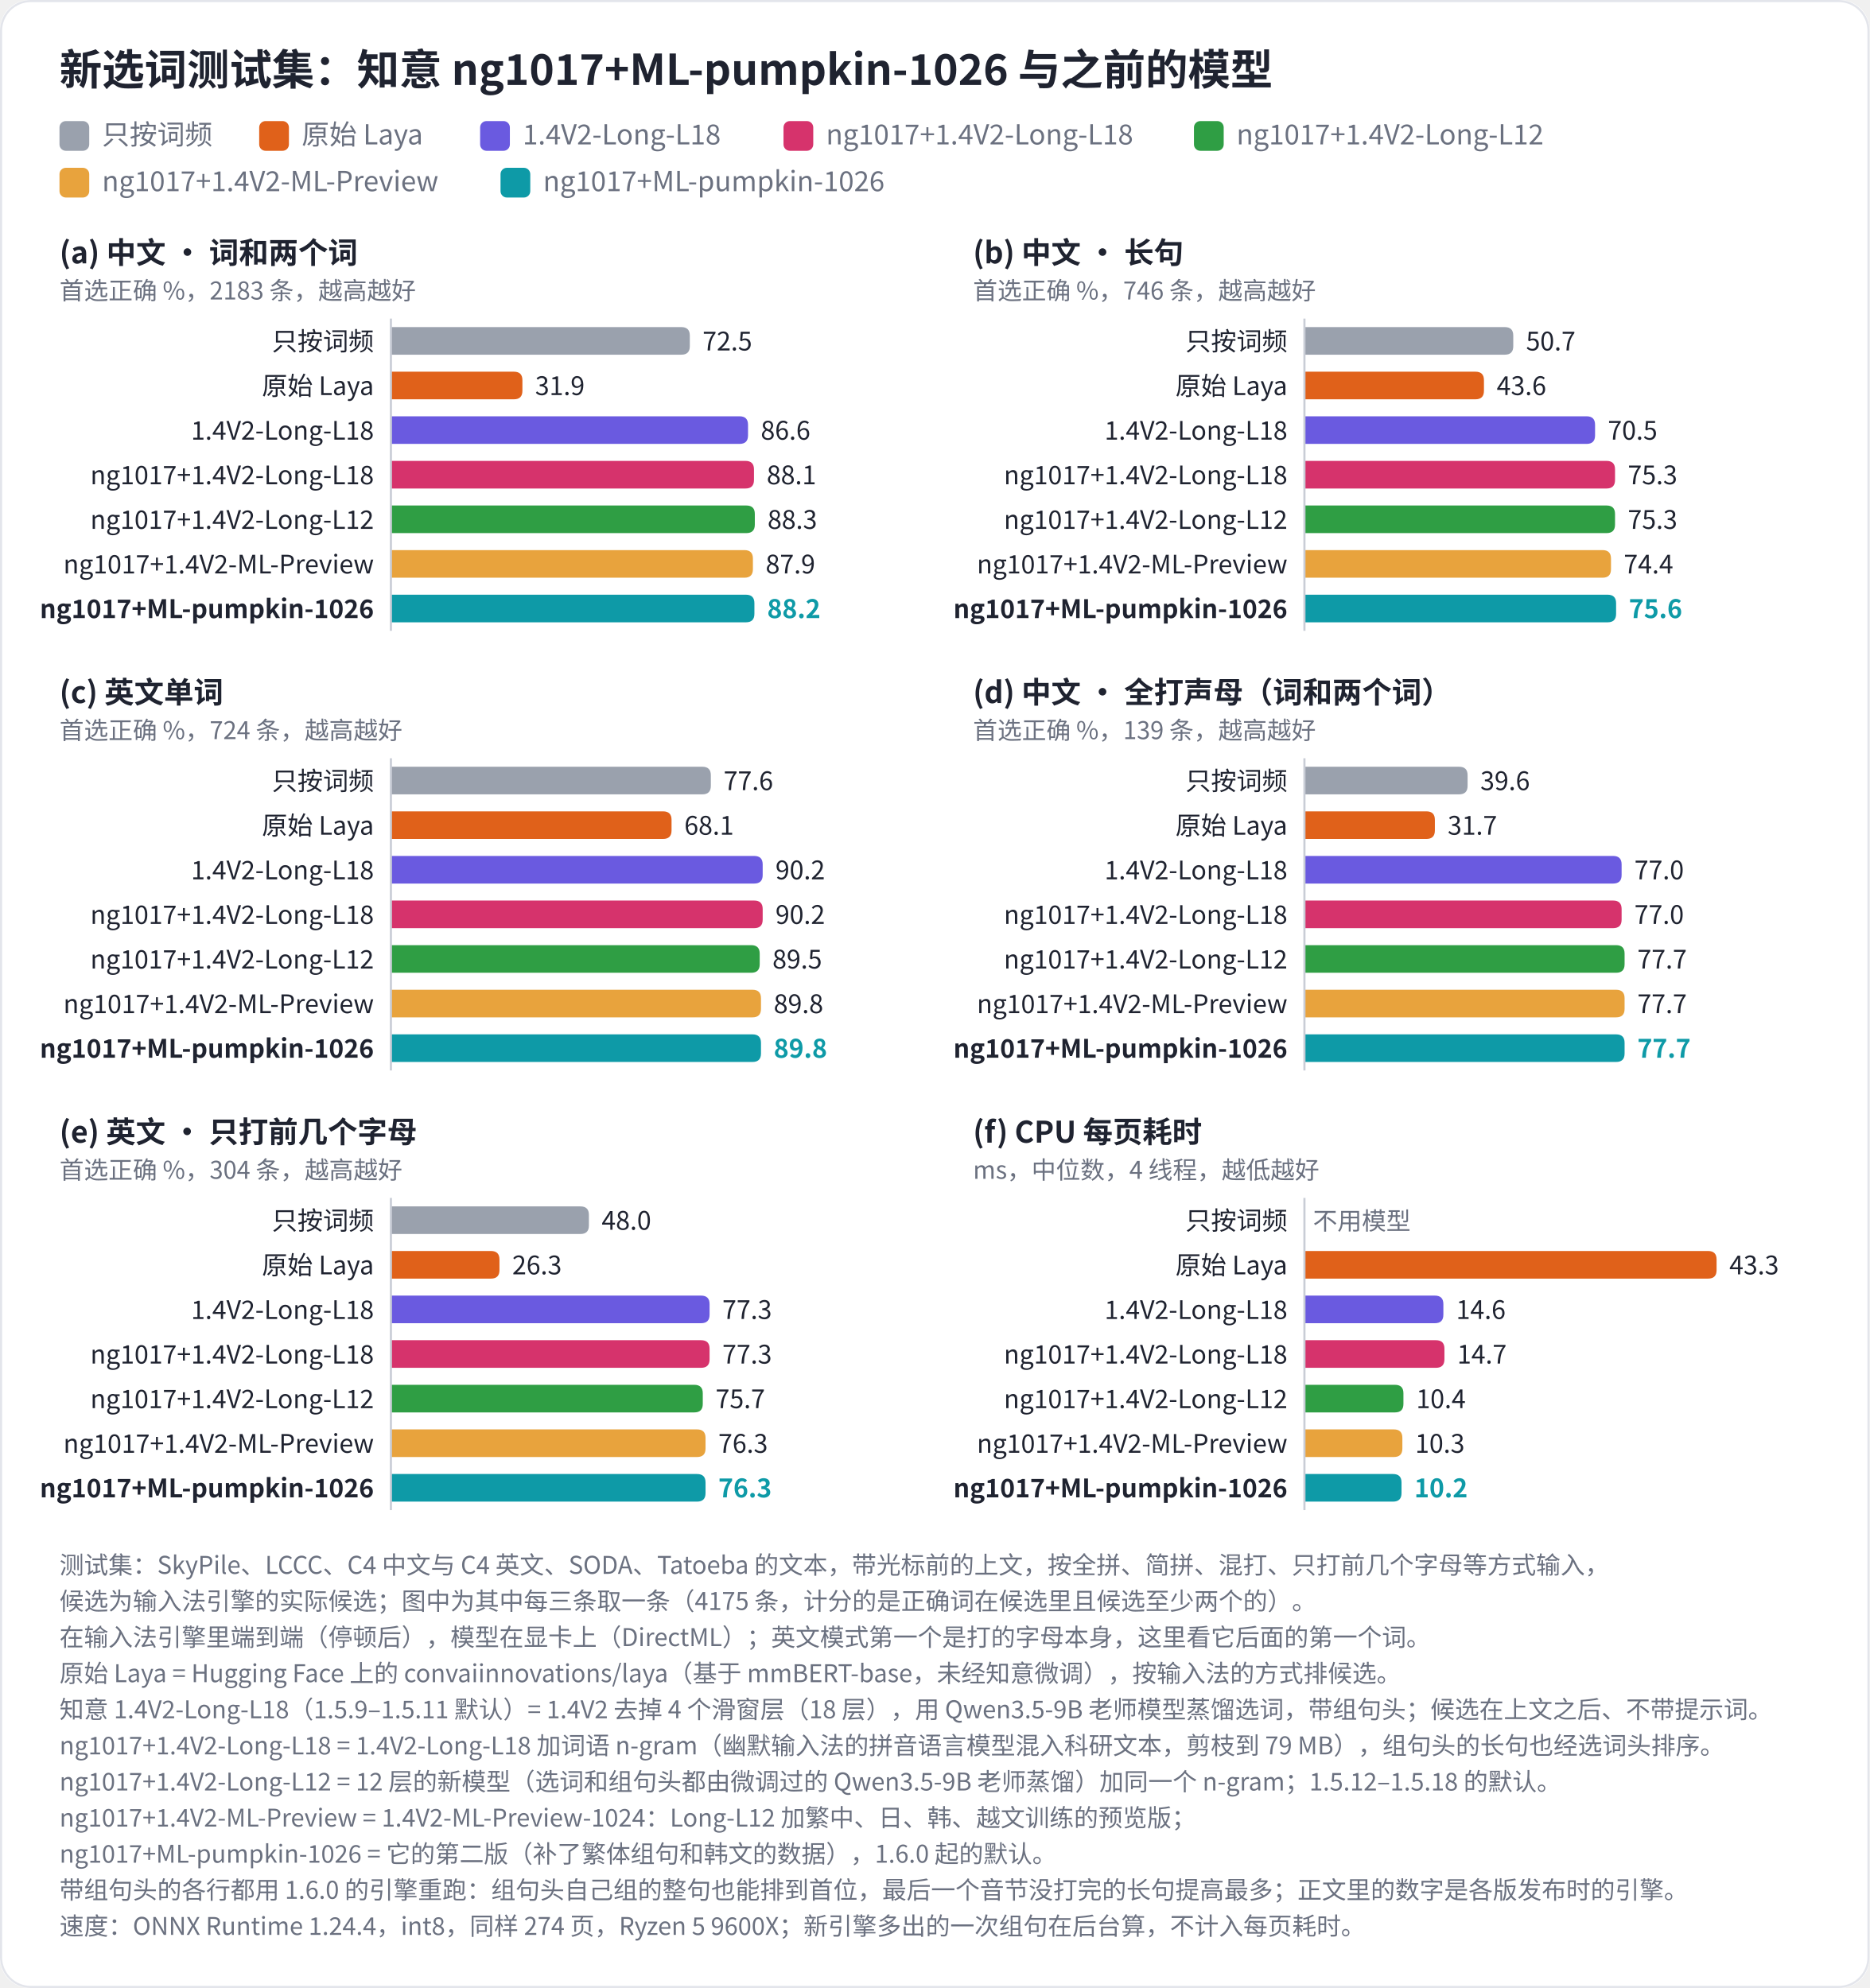
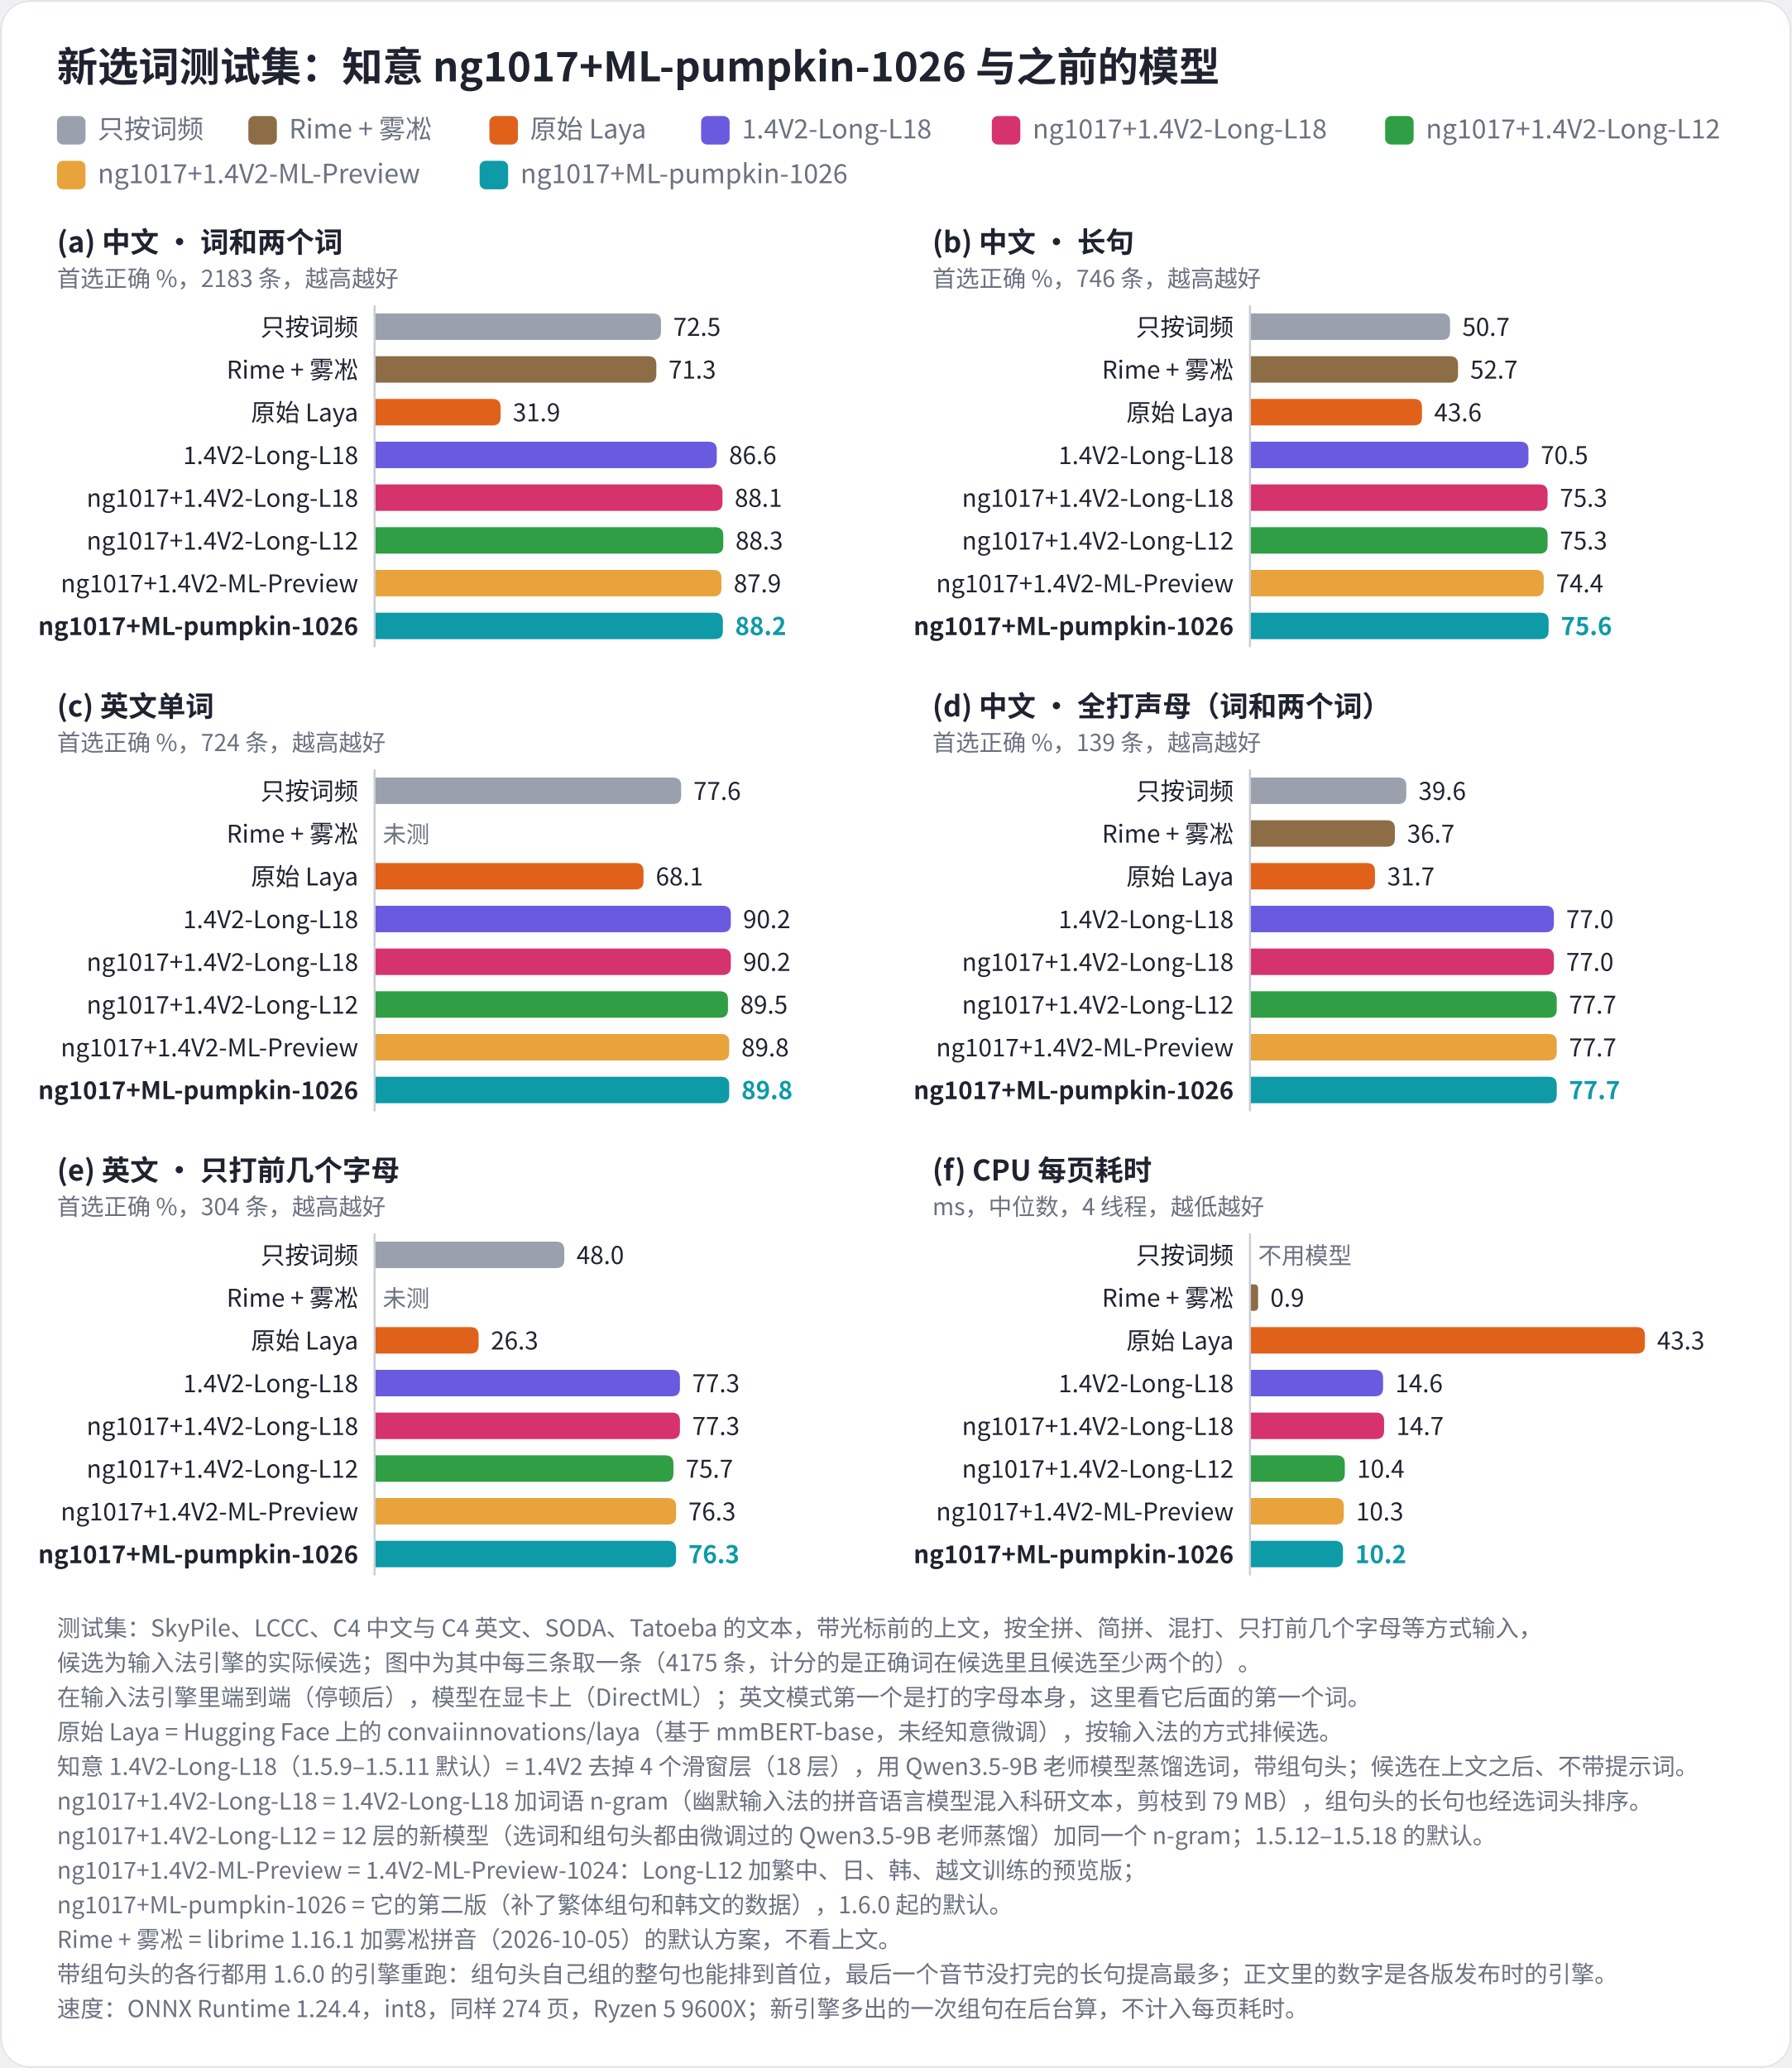
- <svg xmlns="http://www.w3.org/2000/svg" width="880" height="936" viewBox="0 0 880 936" font-family="'Microsoft YaHei','PingFang SC','Noto Sans CJK SC','Segoe UI',sans-serif">
-   <rect width="880" height="936" rx="14" fill="#FFFFFF" />
-   <rect x="0.5" y="0.5" width="879" height="935" rx="14" fill="none" stroke="#E3E5EB" />
+ <svg xmlns="http://www.w3.org/2000/svg" width="880" height="1016" viewBox="0 0 880 1016" font-family="'Microsoft YaHei','PingFang SC','Noto Sans CJK SC','Segoe UI',sans-serif">
+   <rect width="880" height="1016" rx="14" fill="#FFFFFF" />
+   <rect x="0.5" y="0.5" width="879" height="1015" rx="14" fill="none" stroke="#E3E5EB" />
  <text x="28" y="40" font-size="20" font-weight="700" fill="#1F2330">新选词测试集：知意 ng1017+ML-pumpkin-1026 与之前的模型</text>
  <rect x="28" y="57" width="14" height="14" rx="3" fill="#9AA1AD" />
  <text x="48" y="68" font-size="13" fill="#6B7180">只按词频</text>
-   <rect x="122" y="57" width="14" height="14" rx="3" fill="#E0611A" />
-   <text x="142" y="68" font-size="13" fill="#6B7180">原始 Laya</text>
-   <rect x="226.0" y="57" width="14" height="14" rx="3" fill="#6A5AE0" />
-   <text x="246.0" y="68" font-size="13" fill="#6B7180">1.4V2-Long-L18</text>
-   <rect x="368.8" y="57" width="14" height="14" rx="3" fill="#D6336C" />
-   <text x="388.8" y="68" font-size="13" fill="#6B7180">ng1017+1.4V2-Long-L18</text>
-   <rect x="562.0" y="57" width="14" height="14" rx="3" fill="#2F9E44" />
-   <text x="582.0" y="68" font-size="13" fill="#6B7180">ng1017+1.4V2-Long-L12</text>
+   <rect x="122" y="57" width="14" height="14" rx="3" fill="#8C6D46" />
+   <text x="142" y="68" font-size="13" fill="#6B7180">Rime + 雾凇</text>
+   <rect x="240.4" y="57" width="14" height="14" rx="3" fill="#E0611A" />
+   <text x="260.4" y="68" font-size="13" fill="#6B7180">原始 Laya</text>
+   <rect x="344.4" y="57" width="14" height="14" rx="3" fill="#6A5AE0" />
+   <text x="364.4" y="68" font-size="13" fill="#6B7180">1.4V2-Long-L18</text>
+   <rect x="487.2" y="57" width="14" height="14" rx="3" fill="#D6336C" />
+   <text x="507.2" y="68" font-size="13" fill="#6B7180">ng1017+1.4V2-Long-L18</text>
+   <rect x="680.4" y="57" width="14" height="14" rx="3" fill="#2F9E44" />
+   <text x="700.4" y="68" font-size="13" fill="#6B7180">ng1017+1.4V2-Long-L12</text>
  <rect x="28" y="79" width="14" height="14" rx="3" fill="#E8A33D" />
  <text x="48" y="90" font-size="13" fill="#6B7180">ng1017+1.4V2-ML-Preview</text>
  <rect x="235.6" y="79" width="14" height="14" rx="3" fill="#0E9AA7" />
  <text x="255.6" y="90" font-size="13" fill="#6B7180">ng1017+ML-pumpkin-1026</text>
  <text x="28" y="124" font-size="14" font-weight="700" fill="#1F2330">(a) 中文 · 词和两个词</text>
  <text x="28" y="141" font-size="11.5" fill="#6B7180">首选正确 %，2183 条，越高越好</text>
  <text x="176" y="165" font-size="12" text-anchor="end" font-weight="400" fill="#1F2330">只按词频</text>
  <path d="M184,154 H320.7 Q324.7,154 324.7,158.0 V163.0 Q324.7,167 320.7,167 H184 Z" fill="#9AA1AD" />
  <text x="330.7" y="165" font-size="12" font-weight="400" fill="#1F2330">72.5</text>
-   <text x="176" y="186" font-size="12" text-anchor="end" font-weight="400" fill="#1F2330">原始 Laya</text>
-   <path d="M184,175 H241.9 Q245.9,175 245.9,179.0 V184.0 Q245.9,188 241.9,188 H184 Z" fill="#E0611A" />
-   <text x="251.9" y="186" font-size="12" font-weight="400" fill="#1F2330">31.9</text>
-   <text x="176" y="207" font-size="12" text-anchor="end" font-weight="400" fill="#1F2330">1.4V2-Long-L18</text>
-   <path d="M184,196 H348.1 Q352.1,196 352.1,200.0 V205.0 Q352.1,209 348.1,209 H184 Z" fill="#6A5AE0" />
-   <text x="358.1" y="207" font-size="12" font-weight="400" fill="#1F2330">86.6</text>
-   <text x="176" y="228" font-size="12" text-anchor="end" font-weight="400" fill="#1F2330">ng1017+1.4V2-Long-L18</text>
-   <path d="M184,217 H350.9 Q354.9,217 354.9,221.0 V226.0 Q354.9,230 350.9,230 H184 Z" fill="#D6336C" />
-   <text x="360.9" y="228" font-size="12" font-weight="400" fill="#1F2330">88.1</text>
-   <text x="176" y="249" font-size="12" text-anchor="end" font-weight="400" fill="#1F2330">ng1017+1.4V2-Long-L12</text>
-   <path d="M184,238 H351.3 Q355.3,238 355.3,242.0 V247.0 Q355.3,251 351.3,251 H184 Z" fill="#2F9E44" />
-   <text x="361.3" y="249" font-size="12" font-weight="400" fill="#1F2330">88.3</text>
-   <text x="176" y="270" font-size="12" text-anchor="end" font-weight="400" fill="#1F2330">ng1017+1.4V2-ML-Preview</text>
-   <path d="M184,259 H350.4 Q354.4,259 354.4,263.0 V268.0 Q354.4,272 350.4,272 H184 Z" fill="#E8A33D" />
-   <text x="360.4" y="270" font-size="12" font-weight="400" fill="#1F2330">87.9</text>
-   <text x="176" y="291" font-size="12" text-anchor="end" font-weight="700" fill="#1F2330">ng1017+ML-pumpkin-1026</text>
-   <path d="M184,280 H351.1 Q355.1,280 355.1,284.0 V289.0 Q355.1,293 351.1,293 H184 Z" fill="#0E9AA7" />
-   <text x="361.1" y="291" font-size="12" font-weight="700" fill="#0E9AA7">88.2</text>
-   <line x1="184" y1="150" x2="184" y2="297" stroke="#C9CDD6" />
+   <text x="176" y="186" font-size="12" text-anchor="end" font-weight="400" fill="#1F2330">Rime + 雾凇</text>
+   <path d="M184,175 H318.4 Q322.4,175 322.4,179.0 V184.0 Q322.4,188 318.4,188 H184 Z" fill="#8C6D46" />
+   <text x="328.4" y="186" font-size="12" font-weight="400" fill="#1F2330">71.3</text>
+   <text x="176" y="207" font-size="12" text-anchor="end" font-weight="400" fill="#1F2330">原始 Laya</text>
+   <path d="M184,196 H241.9 Q245.9,196 245.9,200.0 V205.0 Q245.9,209 241.9,209 H184 Z" fill="#E0611A" />
+   <text x="251.9" y="207" font-size="12" font-weight="400" fill="#1F2330">31.9</text>
+   <text x="176" y="228" font-size="12" text-anchor="end" font-weight="400" fill="#1F2330">1.4V2-Long-L18</text>
+   <path d="M184,217 H348.1 Q352.1,217 352.1,221.0 V226.0 Q352.1,230 348.1,230 H184 Z" fill="#6A5AE0" />
+   <text x="358.1" y="228" font-size="12" font-weight="400" fill="#1F2330">86.6</text>
+   <text x="176" y="249" font-size="12" text-anchor="end" font-weight="400" fill="#1F2330">ng1017+1.4V2-Long-L18</text>
+   <path d="M184,238 H350.9 Q354.9,238 354.9,242.0 V247.0 Q354.9,251 350.9,251 H184 Z" fill="#D6336C" />
+   <text x="360.9" y="249" font-size="12" font-weight="400" fill="#1F2330">88.1</text>
+   <text x="176" y="270" font-size="12" text-anchor="end" font-weight="400" fill="#1F2330">ng1017+1.4V2-Long-L12</text>
+   <path d="M184,259 H351.3 Q355.3,259 355.3,263.0 V268.0 Q355.3,272 351.3,272 H184 Z" fill="#2F9E44" />
+   <text x="361.3" y="270" font-size="12" font-weight="400" fill="#1F2330">88.3</text>
+   <text x="176" y="291" font-size="12" text-anchor="end" font-weight="400" fill="#1F2330">ng1017+1.4V2-ML-Preview</text>
+   <path d="M184,280 H350.4 Q354.4,280 354.4,284.0 V289.0 Q354.4,293 350.4,293 H184 Z" fill="#E8A33D" />
+   <text x="360.4" y="291" font-size="12" font-weight="400" fill="#1F2330">87.9</text>
+   <text x="176" y="312" font-size="12" text-anchor="end" font-weight="700" fill="#1F2330">ng1017+ML-pumpkin-1026</text>
+   <path d="M184,301 H351.1 Q355.1,301 355.1,305.0 V310.0 Q355.1,314 351.1,314 H184 Z" fill="#0E9AA7" />
+   <text x="361.1" y="312" font-size="12" font-weight="700" fill="#0E9AA7">88.2</text>
+   <line x1="184" y1="150" x2="184" y2="318" stroke="#C9CDD6" />
  <text x="458" y="124" font-size="14" font-weight="700" fill="#1F2330">(b) 中文 · 长句</text>
  <text x="458" y="141" font-size="11.5" fill="#6B7180">首选正确 %，746 条，越高越好</text>
  <text x="606" y="165" font-size="12" text-anchor="end" font-weight="400" fill="#1F2330">只按词频</text>
  <path d="M614,154 H708.3 Q712.3,154 712.3,158.0 V163.0 Q712.3,167 708.3,167 H614 Z" fill="#9AA1AD" />
  <text x="718.3" y="165" font-size="12" font-weight="400" fill="#1F2330">50.7</text>
-   <text x="606" y="186" font-size="12" text-anchor="end" font-weight="400" fill="#1F2330">原始 Laya</text>
-   <path d="M614,175 H694.5 Q698.5,175 698.5,179.0 V184.0 Q698.5,188 694.5,188 H614 Z" fill="#E0611A" />
-   <text x="704.5" y="186" font-size="12" font-weight="400" fill="#1F2330">43.6</text>
-   <text x="606" y="207" font-size="12" text-anchor="end" font-weight="400" fill="#1F2330">1.4V2-Long-L18</text>
-   <path d="M614,196 H746.8 Q750.8,196 750.8,200.0 V205.0 Q750.8,209 746.8,209 H614 Z" fill="#6A5AE0" />
-   <text x="756.8" y="207" font-size="12" font-weight="400" fill="#1F2330">70.5</text>
-   <text x="606" y="228" font-size="12" text-anchor="end" font-weight="400" fill="#1F2330">ng1017+1.4V2-Long-L18</text>
-   <path d="M614,217 H756.2 Q760.2,217 760.2,221.0 V226.0 Q760.2,230 756.2,230 H614 Z" fill="#D6336C" />
-   <text x="766.2" y="228" font-size="12" font-weight="400" fill="#1F2330">75.3</text>
-   <text x="606" y="249" font-size="12" text-anchor="end" font-weight="400" fill="#1F2330">ng1017+1.4V2-Long-L12</text>
-   <path d="M614,238 H756.2 Q760.2,238 760.2,242.0 V247.0 Q760.2,251 756.2,251 H614 Z" fill="#2F9E44" />
+   <text x="606" y="186" font-size="12" text-anchor="end" font-weight="400" fill="#1F2330">Rime + 雾凇</text>
+   <path d="M614,175 H712.2 Q716.2,175 716.2,179.0 V184.0 Q716.2,188 712.2,188 H614 Z" fill="#8C6D46" />
+   <text x="722.2" y="186" font-size="12" font-weight="400" fill="#1F2330">52.7</text>
+   <text x="606" y="207" font-size="12" text-anchor="end" font-weight="400" fill="#1F2330">原始 Laya</text>
+   <path d="M614,196 H694.5 Q698.5,196 698.5,200.0 V205.0 Q698.5,209 694.5,209 H614 Z" fill="#E0611A" />
+   <text x="704.5" y="207" font-size="12" font-weight="400" fill="#1F2330">43.6</text>
+   <text x="606" y="228" font-size="12" text-anchor="end" font-weight="400" fill="#1F2330">1.4V2-Long-L18</text>
+   <path d="M614,217 H746.8 Q750.8,217 750.8,221.0 V226.0 Q750.8,230 746.8,230 H614 Z" fill="#6A5AE0" />
+   <text x="756.8" y="228" font-size="12" font-weight="400" fill="#1F2330">70.5</text>
+   <text x="606" y="249" font-size="12" text-anchor="end" font-weight="400" fill="#1F2330">ng1017+1.4V2-Long-L18</text>
+   <path d="M614,238 H756.2 Q760.2,238 760.2,242.0 V247.0 Q760.2,251 756.2,251 H614 Z" fill="#D6336C" />
  <text x="766.2" y="249" font-size="12" font-weight="400" fill="#1F2330">75.3</text>
-   <text x="606" y="270" font-size="12" text-anchor="end" font-weight="400" fill="#1F2330">ng1017+1.4V2-ML-Preview</text>
-   <path d="M614,259 H754.3 Q758.3,259 758.3,263.0 V268.0 Q758.3,272 754.3,272 H614 Z" fill="#E8A33D" />
-   <text x="764.3" y="270" font-size="12" font-weight="400" fill="#1F2330">74.4</text>
-   <text x="606" y="291" font-size="12" text-anchor="end" font-weight="700" fill="#1F2330">ng1017+ML-pumpkin-1026</text>
-   <path d="M614,280 H756.7 Q760.7,280 760.7,284.0 V289.0 Q760.7,293 756.7,293 H614 Z" fill="#0E9AA7" />
-   <text x="766.7" y="291" font-size="12" font-weight="700" fill="#0E9AA7">75.6</text>
-   <line x1="614" y1="150" x2="614" y2="297" stroke="#C9CDD6" />
-   <text x="28" y="331" font-size="14" font-weight="700" fill="#1F2330">(c) 英文单词</text>
-   <text x="28" y="348" font-size="11.5" fill="#6B7180">首选正确 %，724 条，越高越好</text>
-   <text x="176" y="372" font-size="12" text-anchor="end" font-weight="400" fill="#1F2330">只按词频</text>
-   <path d="M184,361 H330.6 Q334.6,361 334.6,365.0 V370.0 Q334.6,374 330.6,374 H184 Z" fill="#9AA1AD" />
-   <text x="340.6" y="372" font-size="12" font-weight="400" fill="#1F2330">77.6</text>
-   <text x="176" y="393" font-size="12" text-anchor="end" font-weight="400" fill="#1F2330">原始 Laya</text>
-   <path d="M184,382 H312.1 Q316.1,382 316.1,386.0 V391.0 Q316.1,395 312.1,395 H184 Z" fill="#E0611A" />
-   <text x="322.1" y="393" font-size="12" font-weight="400" fill="#1F2330">68.1</text>
-   <text x="176" y="414" font-size="12" text-anchor="end" font-weight="400" fill="#1F2330">1.4V2-Long-L18</text>
-   <path d="M184,403 H355.0 Q359.0,403 359.0,407.0 V412.0 Q359.0,416 355.0,416 H184 Z" fill="#6A5AE0" />
-   <text x="365.0" y="414" font-size="12" font-weight="400" fill="#1F2330">90.2</text>
-   <text x="176" y="435" font-size="12" text-anchor="end" font-weight="400" fill="#1F2330">ng1017+1.4V2-Long-L18</text>
-   <path d="M184,424 H355.0 Q359.0,424 359.0,428.0 V433.0 Q359.0,437 355.0,437 H184 Z" fill="#D6336C" />
-   <text x="365.0" y="435" font-size="12" font-weight="400" fill="#1F2330">90.2</text>
-   <text x="176" y="456" font-size="12" text-anchor="end" font-weight="400" fill="#1F2330">ng1017+1.4V2-Long-L12</text>
-   <path d="M184,445 H353.6 Q357.6,445 357.6,449.0 V454.0 Q357.6,458 353.6,458 H184 Z" fill="#2F9E44" />
-   <text x="363.6" y="456" font-size="12" font-weight="400" fill="#1F2330">89.5</text>
-   <text x="176" y="477" font-size="12" text-anchor="end" font-weight="400" fill="#1F2330">ng1017+1.4V2-ML-Preview</text>
-   <path d="M184,466 H354.2 Q358.2,466 358.2,470.0 V475.0 Q358.2,479 354.2,479 H184 Z" fill="#E8A33D" />
-   <text x="364.2" y="477" font-size="12" font-weight="400" fill="#1F2330">89.8</text>
-   <text x="176" y="498" font-size="12" text-anchor="end" font-weight="700" fill="#1F2330">ng1017+ML-pumpkin-1026</text>
-   <path d="M184,487 H354.2 Q358.2,487 358.2,491.0 V496.0 Q358.2,500 354.2,500 H184 Z" fill="#0E9AA7" />
-   <text x="364.2" y="498" font-size="12" font-weight="700" fill="#0E9AA7">89.8</text>
-   <line x1="184" y1="357" x2="184" y2="504" stroke="#C9CDD6" />
-   <text x="458" y="331" font-size="14" font-weight="700" fill="#1F2330">(d) 中文 · 全打声母（词和两个词）</text>
-   <text x="458" y="348" font-size="11.5" fill="#6B7180">首选正确 %，139 条，越高越好</text>
-   <text x="606" y="372" font-size="12" text-anchor="end" font-weight="400" fill="#1F2330">只按词频</text>
-   <path d="M614,361 H686.8 Q690.8,361 690.8,365.0 V370.0 Q690.8,374 686.8,374 H614 Z" fill="#9AA1AD" />
-   <text x="696.8" y="372" font-size="12" font-weight="400" fill="#1F2330">39.6</text>
-   <text x="606" y="393" font-size="12" text-anchor="end" font-weight="400" fill="#1F2330">原始 Laya</text>
-   <path d="M614,382 H671.4 Q675.4,382 675.4,386.0 V391.0 Q675.4,395 671.4,395 H614 Z" fill="#E0611A" />
-   <text x="681.4" y="393" font-size="12" font-weight="400" fill="#1F2330">31.7</text>
-   <text x="606" y="414" font-size="12" text-anchor="end" font-weight="400" fill="#1F2330">1.4V2-Long-L18</text>
-   <path d="M614,403 H759.3 Q763.3,403 763.3,407.0 V412.0 Q763.3,416 759.3,416 H614 Z" fill="#6A5AE0" />
-   <text x="769.3" y="414" font-size="12" font-weight="400" fill="#1F2330">77.0</text>
-   <text x="606" y="435" font-size="12" text-anchor="end" font-weight="400" fill="#1F2330">ng1017+1.4V2-Long-L18</text>
-   <path d="M614,424 H759.3 Q763.3,424 763.3,428.0 V433.0 Q763.3,437 759.3,437 H614 Z" fill="#D6336C" />
-   <text x="769.3" y="435" font-size="12" font-weight="400" fill="#1F2330">77.0</text>
-   <text x="606" y="456" font-size="12" text-anchor="end" font-weight="400" fill="#1F2330">ng1017+1.4V2-Long-L12</text>
-   <path d="M614,445 H760.7 Q764.7,445 764.7,449.0 V454.0 Q764.7,458 760.7,458 H614 Z" fill="#2F9E44" />
-   <text x="770.7" y="456" font-size="12" font-weight="400" fill="#1F2330">77.7</text>
-   <text x="606" y="477" font-size="12" text-anchor="end" font-weight="400" fill="#1F2330">ng1017+1.4V2-ML-Preview</text>
-   <path d="M614,466 H760.7 Q764.7,466 764.7,470.0 V475.0 Q764.7,479 760.7,479 H614 Z" fill="#E8A33D" />
-   <text x="770.7" y="477" font-size="12" font-weight="400" fill="#1F2330">77.7</text>
-   <text x="606" y="498" font-size="12" text-anchor="end" font-weight="700" fill="#1F2330">ng1017+ML-pumpkin-1026</text>
-   <path d="M614,487 H760.7 Q764.7,487 764.7,491.0 V496.0 Q764.7,500 760.7,500 H614 Z" fill="#0E9AA7" />
-   <text x="770.7" y="498" font-size="12" font-weight="700" fill="#0E9AA7">77.7</text>
-   <line x1="614" y1="357" x2="614" y2="504" stroke="#C9CDD6" />
-   <text x="28" y="538" font-size="14" font-weight="700" fill="#1F2330">(e) 英文 · 只打前几个字母</text>
-   <text x="28" y="555" font-size="11.5" fill="#6B7180">首选正确 %，304 条，越高越好</text>
-   <text x="176" y="579" font-size="12" text-anchor="end" font-weight="400" fill="#1F2330">只按词频</text>
-   <path d="M184,568 H273.2 Q277.2,568 277.2,572.0 V577.0 Q277.2,581 273.2,581 H184 Z" fill="#9AA1AD" />
-   <text x="283.2" y="579" font-size="12" font-weight="400" fill="#1F2330">48.0</text>
-   <text x="176" y="600" font-size="12" text-anchor="end" font-weight="400" fill="#1F2330">原始 Laya</text>
-   <path d="M184,589 H231.1 Q235.1,589 235.1,593.0 V598.0 Q235.1,602 231.1,602 H184 Z" fill="#E0611A" />
-   <text x="241.1" y="600" font-size="12" font-weight="400" fill="#1F2330">26.3</text>
-   <text x="176" y="621" font-size="12" text-anchor="end" font-weight="400" fill="#1F2330">1.4V2-Long-L18</text>
-   <path d="M184,610 H330.0 Q334.0,610 334.0,614.0 V619.0 Q334.0,623 330.0,623 H184 Z" fill="#6A5AE0" />
-   <text x="340.0" y="621" font-size="12" font-weight="400" fill="#1F2330">77.3</text>
-   <text x="176" y="642" font-size="12" text-anchor="end" font-weight="400" fill="#1F2330">ng1017+1.4V2-Long-L18</text>
-   <path d="M184,631 H330.0 Q334.0,631 334.0,635.0 V640.0 Q334.0,644 330.0,644 H184 Z" fill="#D6336C" />
-   <text x="340.0" y="642" font-size="12" font-weight="400" fill="#1F2330">77.3</text>
-   <text x="176" y="663" font-size="12" text-anchor="end" font-weight="400" fill="#1F2330">ng1017+1.4V2-Long-L12</text>
-   <path d="M184,652 H326.8 Q330.8,652 330.8,656.0 V661.0 Q330.8,665 326.8,665 H184 Z" fill="#2F9E44" />
-   <text x="336.8" y="663" font-size="12" font-weight="400" fill="#1F2330">75.7</text>
-   <text x="176" y="684" font-size="12" text-anchor="end" font-weight="400" fill="#1F2330">ng1017+1.4V2-ML-Preview</text>
-   <path d="M184,673 H328.1 Q332.1,673 332.1,677.0 V682.0 Q332.1,686 328.1,686 H184 Z" fill="#E8A33D" />
-   <text x="338.1" y="684" font-size="12" font-weight="400" fill="#1F2330">76.3</text>
-   <text x="176" y="705" font-size="12" text-anchor="end" font-weight="700" fill="#1F2330">ng1017+ML-pumpkin-1026</text>
-   <path d="M184,694 H328.1 Q332.1,694 332.1,698.0 V703.0 Q332.1,707 328.1,707 H184 Z" fill="#0E9AA7" />
-   <text x="338.1" y="705" font-size="12" font-weight="700" fill="#0E9AA7">76.3</text>
-   <line x1="184" y1="564" x2="184" y2="711" stroke="#C9CDD6" />
-   <text x="458" y="538" font-size="14" font-weight="700" fill="#1F2330">(f) CPU 每页耗时</text>
-   <text x="458" y="555" font-size="11.5" fill="#6B7180">ms，中位数，4 线程，越低越好</text>
-   <text x="606" y="579" font-size="12" text-anchor="end" font-weight="400" fill="#1F2330">只按词频</text>
-   <text x="618" y="579" font-size="11.5" fill="#6B7180">不用模型</text>
-   <text x="606" y="600" font-size="12" text-anchor="end" font-weight="400" fill="#1F2330">原始 Laya</text>
-   <path d="M614,589 H804.0 Q808.0,589 808.0,593.0 V598.0 Q808.0,602 804.0,602 H614 Z" fill="#E0611A" />
-   <text x="814.0" y="600" font-size="12" font-weight="400" fill="#1F2330">43.3</text>
-   <text x="606" y="621" font-size="12" text-anchor="end" font-weight="400" fill="#1F2330">1.4V2-Long-L18</text>
-   <path d="M614,610 H675.4 Q679.4,610 679.4,614.0 V619.0 Q679.4,623 675.4,623 H614 Z" fill="#6A5AE0" />
-   <text x="685.4" y="621" font-size="12" font-weight="400" fill="#1F2330">14.6</text>
-   <text x="606" y="642" font-size="12" text-anchor="end" font-weight="400" fill="#1F2330">ng1017+1.4V2-Long-L18</text>
-   <path d="M614,631 H675.9 Q679.9,631 679.9,635.0 V640.0 Q679.9,644 675.9,644 H614 Z" fill="#D6336C" />
-   <text x="685.9" y="642" font-size="12" font-weight="400" fill="#1F2330">14.7</text>
-   <text x="606" y="663" font-size="12" text-anchor="end" font-weight="400" fill="#1F2330">ng1017+1.4V2-Long-L12</text>
-   <path d="M614,652 H656.6 Q660.6,652 660.6,656.0 V661.0 Q660.6,665 656.6,665 H614 Z" fill="#2F9E44" />
-   <text x="666.6" y="663" font-size="12" font-weight="400" fill="#1F2330">10.4</text>
-   <text x="606" y="684" font-size="12" text-anchor="end" font-weight="400" fill="#1F2330">ng1017+1.4V2-ML-Preview</text>
-   <path d="M614,673 H656.1 Q660.1,673 660.1,677.0 V682.0 Q660.1,686 656.1,686 H614 Z" fill="#E8A33D" />
-   <text x="666.1" y="684" font-size="12" font-weight="400" fill="#1F2330">10.3</text>
-   <text x="606" y="705" font-size="12" text-anchor="end" font-weight="700" fill="#1F2330">ng1017+ML-pumpkin-1026</text>
-   <path d="M614,694 H655.7 Q659.7,694 659.7,698.0 V703.0 Q659.7,707 655.7,707 H614 Z" fill="#0E9AA7" />
-   <text x="665.7" y="705" font-size="12" font-weight="700" fill="#0E9AA7">10.2</text>
-   <line x1="614" y1="564" x2="614" y2="711" stroke="#C9CDD6" />
-   <text x="28" y="741" font-size="11.5" fill="#6B7180">测试集：SkyPile、LCCC、C4 中文与 C4 英文、SODA、Tatoeba 的文本，带光标前的上文，按全拼、简拼、混打、只打前几个字母等方式输入，</text>
-   <text x="28" y="758" font-size="11.5" fill="#6B7180">候选为输入法引擎的实际候选；图中为其中每三条取一条（4175 条，计分的是正确词在候选里且候选至少两个的）。</text>
-   <text x="28" y="775" font-size="11.5" fill="#6B7180">在输入法引擎里端到端（停顿后），模型在显卡上（DirectML）；英文模式第一个是打的字母本身，这里看它后面的第一个词。</text>
-   <text x="28" y="792" font-size="11.5" fill="#6B7180">原始 Laya = Hugging Face 上的 convaiinnovations/laya（基于 mmBERT-base，未经知意微调），按输入法的方式排候选。</text>
-   <text x="28" y="809" font-size="11.5" fill="#6B7180">知意 1.4V2-Long-L18（1.5.9–1.5.11 默认）= 1.4V2 去掉 4 个滑窗层（18 层），用 Qwen3.5-9B 老师模型蒸馏选词，带组句头；候选在上文之后、不带提示词。</text>
-   <text x="28" y="826" font-size="11.5" fill="#6B7180">ng1017+1.4V2-Long-L18 = 1.4V2-Long-L18 加词语 n-gram（幽默输入法的拼音语言模型混入科研文本，剪枝到 79 MB），组句头的长句也经选词头排序。</text>
-   <text x="28" y="843" font-size="11.5" fill="#6B7180">ng1017+1.4V2-Long-L12 = 12 层的新模型（选词和组句头都由微调过的 Qwen3.5-9B 老师蒸馏）加同一个 n-gram；1.5.12–1.5.18 的默认。</text>
-   <text x="28" y="860" font-size="11.5" fill="#6B7180">ng1017+1.4V2-ML-Preview = 1.4V2-ML-Preview-1024：Long-L12 加繁中、日、韩、越文训练的预览版；</text>
-   <text x="28" y="877" font-size="11.5" fill="#6B7180">ng1017+ML-pumpkin-1026 = 它的第二版（补了繁体组句和韩文的数据），1.6.0 起的默认。</text>
-   <text x="28" y="894" font-size="11.5" fill="#6B7180">带组句头的各行都用 1.6.0 的引擎重跑：组句头自己组的整句也能排到首位，最后一个音节没打完的长句提高最多；正文里的数字是各版发布时的引擎。</text>
-   <text x="28" y="911" font-size="11.5" fill="#6B7180">速度：ONNX Runtime 1.24.4，int8，同样 274 页，Ryzen 5 9600X；新引擎多出的一次组句在后台算，不计入每页耗时。</text>
+   <text x="606" y="270" font-size="12" text-anchor="end" font-weight="400" fill="#1F2330">ng1017+1.4V2-Long-L12</text>
+   <path d="M614,259 H756.2 Q760.2,259 760.2,263.0 V268.0 Q760.2,272 756.2,272 H614 Z" fill="#2F9E44" />
+   <text x="766.2" y="270" font-size="12" font-weight="400" fill="#1F2330">75.3</text>
+   <text x="606" y="291" font-size="12" text-anchor="end" font-weight="400" fill="#1F2330">ng1017+1.4V2-ML-Preview</text>
+   <path d="M614,280 H754.3 Q758.3,280 758.3,284.0 V289.0 Q758.3,293 754.3,293 H614 Z" fill="#E8A33D" />
+   <text x="764.3" y="291" font-size="12" font-weight="400" fill="#1F2330">74.4</text>
+   <text x="606" y="312" font-size="12" text-anchor="end" font-weight="700" fill="#1F2330">ng1017+ML-pumpkin-1026</text>
+   <path d="M614,301 H756.7 Q760.7,301 760.7,305.0 V310.0 Q760.7,314 756.7,314 H614 Z" fill="#0E9AA7" />
+   <text x="766.7" y="312" font-size="12" font-weight="700" fill="#0E9AA7">75.6</text>
+   <line x1="614" y1="150" x2="614" y2="318" stroke="#C9CDD6" />
+   <text x="28" y="352" font-size="14" font-weight="700" fill="#1F2330">(c) 英文单词</text>
+   <text x="28" y="369" font-size="11.5" fill="#6B7180">首选正确 %，724 条，越高越好</text>
+   <text x="176" y="393" font-size="12" text-anchor="end" font-weight="400" fill="#1F2330">只按词频</text>
+   <path d="M184,382 H330.6 Q334.6,382 334.6,386.0 V391.0 Q334.6,395 330.6,395 H184 Z" fill="#9AA1AD" />
+   <text x="340.6" y="393" font-size="12" font-weight="400" fill="#1F2330">77.6</text>
+   <text x="176" y="414" font-size="12" text-anchor="end" font-weight="400" fill="#1F2330">Rime + 雾凇</text>
+   <text x="188" y="414" font-size="11.5" fill="#6B7180">未测</text>
+   <text x="176" y="435" font-size="12" text-anchor="end" font-weight="400" fill="#1F2330">原始 Laya</text>
+   <path d="M184,424 H312.1 Q316.1,424 316.1,428.0 V433.0 Q316.1,437 312.1,437 H184 Z" fill="#E0611A" />
+   <text x="322.1" y="435" font-size="12" font-weight="400" fill="#1F2330">68.1</text>
+   <text x="176" y="456" font-size="12" text-anchor="end" font-weight="400" fill="#1F2330">1.4V2-Long-L18</text>
+   <path d="M184,445 H355.0 Q359.0,445 359.0,449.0 V454.0 Q359.0,458 355.0,458 H184 Z" fill="#6A5AE0" />
+   <text x="365.0" y="456" font-size="12" font-weight="400" fill="#1F2330">90.2</text>
+   <text x="176" y="477" font-size="12" text-anchor="end" font-weight="400" fill="#1F2330">ng1017+1.4V2-Long-L18</text>
+   <path d="M184,466 H355.0 Q359.0,466 359.0,470.0 V475.0 Q359.0,479 355.0,479 H184 Z" fill="#D6336C" />
+   <text x="365.0" y="477" font-size="12" font-weight="400" fill="#1F2330">90.2</text>
+   <text x="176" y="498" font-size="12" text-anchor="end" font-weight="400" fill="#1F2330">ng1017+1.4V2-Long-L12</text>
+   <path d="M184,487 H353.6 Q357.6,487 357.6,491.0 V496.0 Q357.6,500 353.6,500 H184 Z" fill="#2F9E44" />
+   <text x="363.6" y="498" font-size="12" font-weight="400" fill="#1F2330">89.5</text>
+   <text x="176" y="519" font-size="12" text-anchor="end" font-weight="400" fill="#1F2330">ng1017+1.4V2-ML-Preview</text>
+   <path d="M184,508 H354.2 Q358.2,508 358.2,512.0 V517.0 Q358.2,521 354.2,521 H184 Z" fill="#E8A33D" />
+   <text x="364.2" y="519" font-size="12" font-weight="400" fill="#1F2330">89.8</text>
+   <text x="176" y="540" font-size="12" text-anchor="end" font-weight="700" fill="#1F2330">ng1017+ML-pumpkin-1026</text>
+   <path d="M184,529 H354.2 Q358.2,529 358.2,533.0 V538.0 Q358.2,542 354.2,542 H184 Z" fill="#0E9AA7" />
+   <text x="364.2" y="540" font-size="12" font-weight="700" fill="#0E9AA7">89.8</text>
+   <line x1="184" y1="378" x2="184" y2="546" stroke="#C9CDD6" />
+   <text x="458" y="352" font-size="14" font-weight="700" fill="#1F2330">(d) 中文 · 全打声母（词和两个词）</text>
+   <text x="458" y="369" font-size="11.5" fill="#6B7180">首选正确 %，139 条，越高越好</text>
+   <text x="606" y="393" font-size="12" text-anchor="end" font-weight="400" fill="#1F2330">只按词频</text>
+   <path d="M614,382 H686.8 Q690.8,382 690.8,386.0 V391.0 Q690.8,395 686.8,395 H614 Z" fill="#9AA1AD" />
+   <text x="696.8" y="393" font-size="12" font-weight="400" fill="#1F2330">39.6</text>
+   <text x="606" y="414" font-size="12" text-anchor="end" font-weight="400" fill="#1F2330">Rime + 雾凇</text>
+   <path d="M614,403 H681.2 Q685.2,403 685.2,407.0 V412.0 Q685.2,416 681.2,416 H614 Z" fill="#8C6D46" />
+   <text x="691.2" y="414" font-size="12" font-weight="400" fill="#1F2330">36.7</text>
+   <text x="606" y="435" font-size="12" text-anchor="end" font-weight="400" fill="#1F2330">原始 Laya</text>
+   <path d="M614,424 H671.4 Q675.4,424 675.4,428.0 V433.0 Q675.4,437 671.4,437 H614 Z" fill="#E0611A" />
+   <text x="681.4" y="435" font-size="12" font-weight="400" fill="#1F2330">31.7</text>
+   <text x="606" y="456" font-size="12" text-anchor="end" font-weight="400" fill="#1F2330">1.4V2-Long-L18</text>
+   <path d="M614,445 H759.3 Q763.3,445 763.3,449.0 V454.0 Q763.3,458 759.3,458 H614 Z" fill="#6A5AE0" />
+   <text x="769.3" y="456" font-size="12" font-weight="400" fill="#1F2330">77.0</text>
+   <text x="606" y="477" font-size="12" text-anchor="end" font-weight="400" fill="#1F2330">ng1017+1.4V2-Long-L18</text>
+   <path d="M614,466 H759.3 Q763.3,466 763.3,470.0 V475.0 Q763.3,479 759.3,479 H614 Z" fill="#D6336C" />
+   <text x="769.3" y="477" font-size="12" font-weight="400" fill="#1F2330">77.0</text>
+   <text x="606" y="498" font-size="12" text-anchor="end" font-weight="400" fill="#1F2330">ng1017+1.4V2-Long-L12</text>
+   <path d="M614,487 H760.7 Q764.7,487 764.7,491.0 V496.0 Q764.7,500 760.7,500 H614 Z" fill="#2F9E44" />
+   <text x="770.7" y="498" font-size="12" font-weight="400" fill="#1F2330">77.7</text>
+   <text x="606" y="519" font-size="12" text-anchor="end" font-weight="400" fill="#1F2330">ng1017+1.4V2-ML-Preview</text>
+   <path d="M614,508 H760.7 Q764.7,508 764.7,512.0 V517.0 Q764.7,521 760.7,521 H614 Z" fill="#E8A33D" />
+   <text x="770.7" y="519" font-size="12" font-weight="400" fill="#1F2330">77.7</text>
+   <text x="606" y="540" font-size="12" text-anchor="end" font-weight="700" fill="#1F2330">ng1017+ML-pumpkin-1026</text>
+   <path d="M614,529 H760.7 Q764.7,529 764.7,533.0 V538.0 Q764.7,542 760.7,542 H614 Z" fill="#0E9AA7" />
+   <text x="770.7" y="540" font-size="12" font-weight="700" fill="#0E9AA7">77.7</text>
+   <line x1="614" y1="378" x2="614" y2="546" stroke="#C9CDD6" />
+   <text x="28" y="580" font-size="14" font-weight="700" fill="#1F2330">(e) 英文 · 只打前几个字母</text>
+   <text x="28" y="597" font-size="11.5" fill="#6B7180">首选正确 %，304 条，越高越好</text>
+   <text x="176" y="621" font-size="12" text-anchor="end" font-weight="400" fill="#1F2330">只按词频</text>
+   <path d="M184,610 H273.2 Q277.2,610 277.2,614.0 V619.0 Q277.2,623 273.2,623 H184 Z" fill="#9AA1AD" />
+   <text x="283.2" y="621" font-size="12" font-weight="400" fill="#1F2330">48.0</text>
+   <text x="176" y="642" font-size="12" text-anchor="end" font-weight="400" fill="#1F2330">Rime + 雾凇</text>
+   <text x="188" y="642" font-size="11.5" fill="#6B7180">未测</text>
+   <text x="176" y="663" font-size="12" text-anchor="end" font-weight="400" fill="#1F2330">原始 Laya</text>
+   <path d="M184,652 H231.1 Q235.1,652 235.1,656.0 V661.0 Q235.1,665 231.1,665 H184 Z" fill="#E0611A" />
+   <text x="241.1" y="663" font-size="12" font-weight="400" fill="#1F2330">26.3</text>
+   <text x="176" y="684" font-size="12" text-anchor="end" font-weight="400" fill="#1F2330">1.4V2-Long-L18</text>
+   <path d="M184,673 H330.0 Q334.0,673 334.0,677.0 V682.0 Q334.0,686 330.0,686 H184 Z" fill="#6A5AE0" />
+   <text x="340.0" y="684" font-size="12" font-weight="400" fill="#1F2330">77.3</text>
+   <text x="176" y="705" font-size="12" text-anchor="end" font-weight="400" fill="#1F2330">ng1017+1.4V2-Long-L18</text>
+   <path d="M184,694 H330.0 Q334.0,694 334.0,698.0 V703.0 Q334.0,707 330.0,707 H184 Z" fill="#D6336C" />
+   <text x="340.0" y="705" font-size="12" font-weight="400" fill="#1F2330">77.3</text>
+   <text x="176" y="726" font-size="12" text-anchor="end" font-weight="400" fill="#1F2330">ng1017+1.4V2-Long-L12</text>
+   <path d="M184,715 H326.8 Q330.8,715 330.8,719.0 V724.0 Q330.8,728 326.8,728 H184 Z" fill="#2F9E44" />
+   <text x="336.8" y="726" font-size="12" font-weight="400" fill="#1F2330">75.7</text>
+   <text x="176" y="747" font-size="12" text-anchor="end" font-weight="400" fill="#1F2330">ng1017+1.4V2-ML-Preview</text>
+   <path d="M184,736 H328.1 Q332.1,736 332.1,740.0 V745.0 Q332.1,749 328.1,749 H184 Z" fill="#E8A33D" />
+   <text x="338.1" y="747" font-size="12" font-weight="400" fill="#1F2330">76.3</text>
+   <text x="176" y="768" font-size="12" text-anchor="end" font-weight="700" fill="#1F2330">ng1017+ML-pumpkin-1026</text>
+   <path d="M184,757 H328.1 Q332.1,757 332.1,761.0 V766.0 Q332.1,770 328.1,770 H184 Z" fill="#0E9AA7" />
+   <text x="338.1" y="768" font-size="12" font-weight="700" fill="#0E9AA7">76.3</text>
+   <line x1="184" y1="606" x2="184" y2="774" stroke="#C9CDD6" />
+   <text x="458" y="580" font-size="14" font-weight="700" fill="#1F2330">(f) CPU 每页耗时</text>
+   <text x="458" y="597" font-size="11.5" fill="#6B7180">ms，中位数，4 线程，越低越好</text>
+   <text x="606" y="621" font-size="12" text-anchor="end" font-weight="400" fill="#1F2330">只按词频</text>
+   <text x="618" y="621" font-size="11.5" fill="#6B7180">不用模型</text>
+   <text x="606" y="642" font-size="12" text-anchor="end" font-weight="400" fill="#1F2330">Rime + 雾凇</text>
+   <path d="M614,631 H616.0 Q618.0,631 618.0,633.0 V642.0 Q618.0,644 616.0,644 H614 Z" fill="#8C6D46" />
+   <text x="624.0" y="642" font-size="12" font-weight="400" fill="#1F2330">0.9</text>
+   <text x="606" y="663" font-size="12" text-anchor="end" font-weight="400" fill="#1F2330">原始 Laya</text>
+   <path d="M614,652 H804.0 Q808.0,652 808.0,656.0 V661.0 Q808.0,665 804.0,665 H614 Z" fill="#E0611A" />
+   <text x="814.0" y="663" font-size="12" font-weight="400" fill="#1F2330">43.3</text>
+   <text x="606" y="684" font-size="12" text-anchor="end" font-weight="400" fill="#1F2330">1.4V2-Long-L18</text>
+   <path d="M614,673 H675.4 Q679.4,673 679.4,677.0 V682.0 Q679.4,686 675.4,686 H614 Z" fill="#6A5AE0" />
+   <text x="685.4" y="684" font-size="12" font-weight="400" fill="#1F2330">14.6</text>
+   <text x="606" y="705" font-size="12" text-anchor="end" font-weight="400" fill="#1F2330">ng1017+1.4V2-Long-L18</text>
+   <path d="M614,694 H675.9 Q679.9,694 679.9,698.0 V703.0 Q679.9,707 675.9,707 H614 Z" fill="#D6336C" />
+   <text x="685.9" y="705" font-size="12" font-weight="400" fill="#1F2330">14.7</text>
+   <text x="606" y="726" font-size="12" text-anchor="end" font-weight="400" fill="#1F2330">ng1017+1.4V2-Long-L12</text>
+   <path d="M614,715 H656.6 Q660.6,715 660.6,719.0 V724.0 Q660.6,728 656.6,728 H614 Z" fill="#2F9E44" />
+   <text x="666.6" y="726" font-size="12" font-weight="400" fill="#1F2330">10.4</text>
+   <text x="606" y="747" font-size="12" text-anchor="end" font-weight="400" fill="#1F2330">ng1017+1.4V2-ML-Preview</text>
+   <path d="M614,736 H656.1 Q660.1,736 660.1,740.0 V745.0 Q660.1,749 656.1,749 H614 Z" fill="#E8A33D" />
+   <text x="666.1" y="747" font-size="12" font-weight="400" fill="#1F2330">10.3</text>
+   <text x="606" y="768" font-size="12" text-anchor="end" font-weight="700" fill="#1F2330">ng1017+ML-pumpkin-1026</text>
+   <path d="M614,757 H655.7 Q659.7,757 659.7,761.0 V766.0 Q659.7,770 655.7,770 H614 Z" fill="#0E9AA7" />
+   <text x="665.7" y="768" font-size="12" font-weight="700" fill="#0E9AA7">10.2</text>
+   <line x1="614" y1="606" x2="614" y2="774" stroke="#C9CDD6" />
+   <text x="28" y="804" font-size="11.5" fill="#6B7180">测试集：SkyPile、LCCC、C4 中文与 C4 英文、SODA、Tatoeba 的文本，带光标前的上文，按全拼、简拼、混打、只打前几个字母等方式输入，</text>
+   <text x="28" y="821" font-size="11.5" fill="#6B7180">候选为输入法引擎的实际候选；图中为其中每三条取一条（4175 条，计分的是正确词在候选里且候选至少两个的）。</text>
+   <text x="28" y="838" font-size="11.5" fill="#6B7180">在输入法引擎里端到端（停顿后），模型在显卡上（DirectML）；英文模式第一个是打的字母本身，这里看它后面的第一个词。</text>
+   <text x="28" y="855" font-size="11.5" fill="#6B7180">原始 Laya = Hugging Face 上的 convaiinnovations/laya（基于 mmBERT-base，未经知意微调），按输入法的方式排候选。</text>
+   <text x="28" y="872" font-size="11.5" fill="#6B7180">知意 1.4V2-Long-L18（1.5.9–1.5.11 默认）= 1.4V2 去掉 4 个滑窗层（18 层），用 Qwen3.5-9B 老师模型蒸馏选词，带组句头；候选在上文之后、不带提示词。</text>
+   <text x="28" y="889" font-size="11.5" fill="#6B7180">ng1017+1.4V2-Long-L18 = 1.4V2-Long-L18 加词语 n-gram（幽默输入法的拼音语言模型混入科研文本，剪枝到 79 MB），组句头的长句也经选词头排序。</text>
+   <text x="28" y="906" font-size="11.5" fill="#6B7180">ng1017+1.4V2-Long-L12 = 12 层的新模型（选词和组句头都由微调过的 Qwen3.5-9B 老师蒸馏）加同一个 n-gram；1.5.12–1.5.18 的默认。</text>
+   <text x="28" y="923" font-size="11.5" fill="#6B7180">ng1017+1.4V2-ML-Preview = 1.4V2-ML-Preview-1024：Long-L12 加繁中、日、韩、越文训练的预览版；</text>
+   <text x="28" y="940" font-size="11.5" fill="#6B7180">ng1017+ML-pumpkin-1026 = 它的第二版（补了繁体组句和韩文的数据），1.6.0 起的默认。</text>
+   <text x="28" y="957" font-size="11.5" fill="#6B7180">Rime + 雾凇 = librime 1.16.1 加雾凇拼音（2026-10-05）的默认方案，不看上文。</text>
+   <text x="28" y="974" font-size="11.5" fill="#6B7180">带组句头的各行都用 1.6.0 的引擎重跑：组句头自己组的整句也能排到首位，最后一个音节没打完的长句提高最多；正文里的数字是各版发布时的引擎。</text>
+   <text x="28" y="991" font-size="11.5" fill="#6B7180">速度：ONNX Runtime 1.24.4，int8，同样 274 页，Ryzen 5 9600X；新引擎多出的一次组句在后台算，不计入每页耗时。</text>
</svg>
